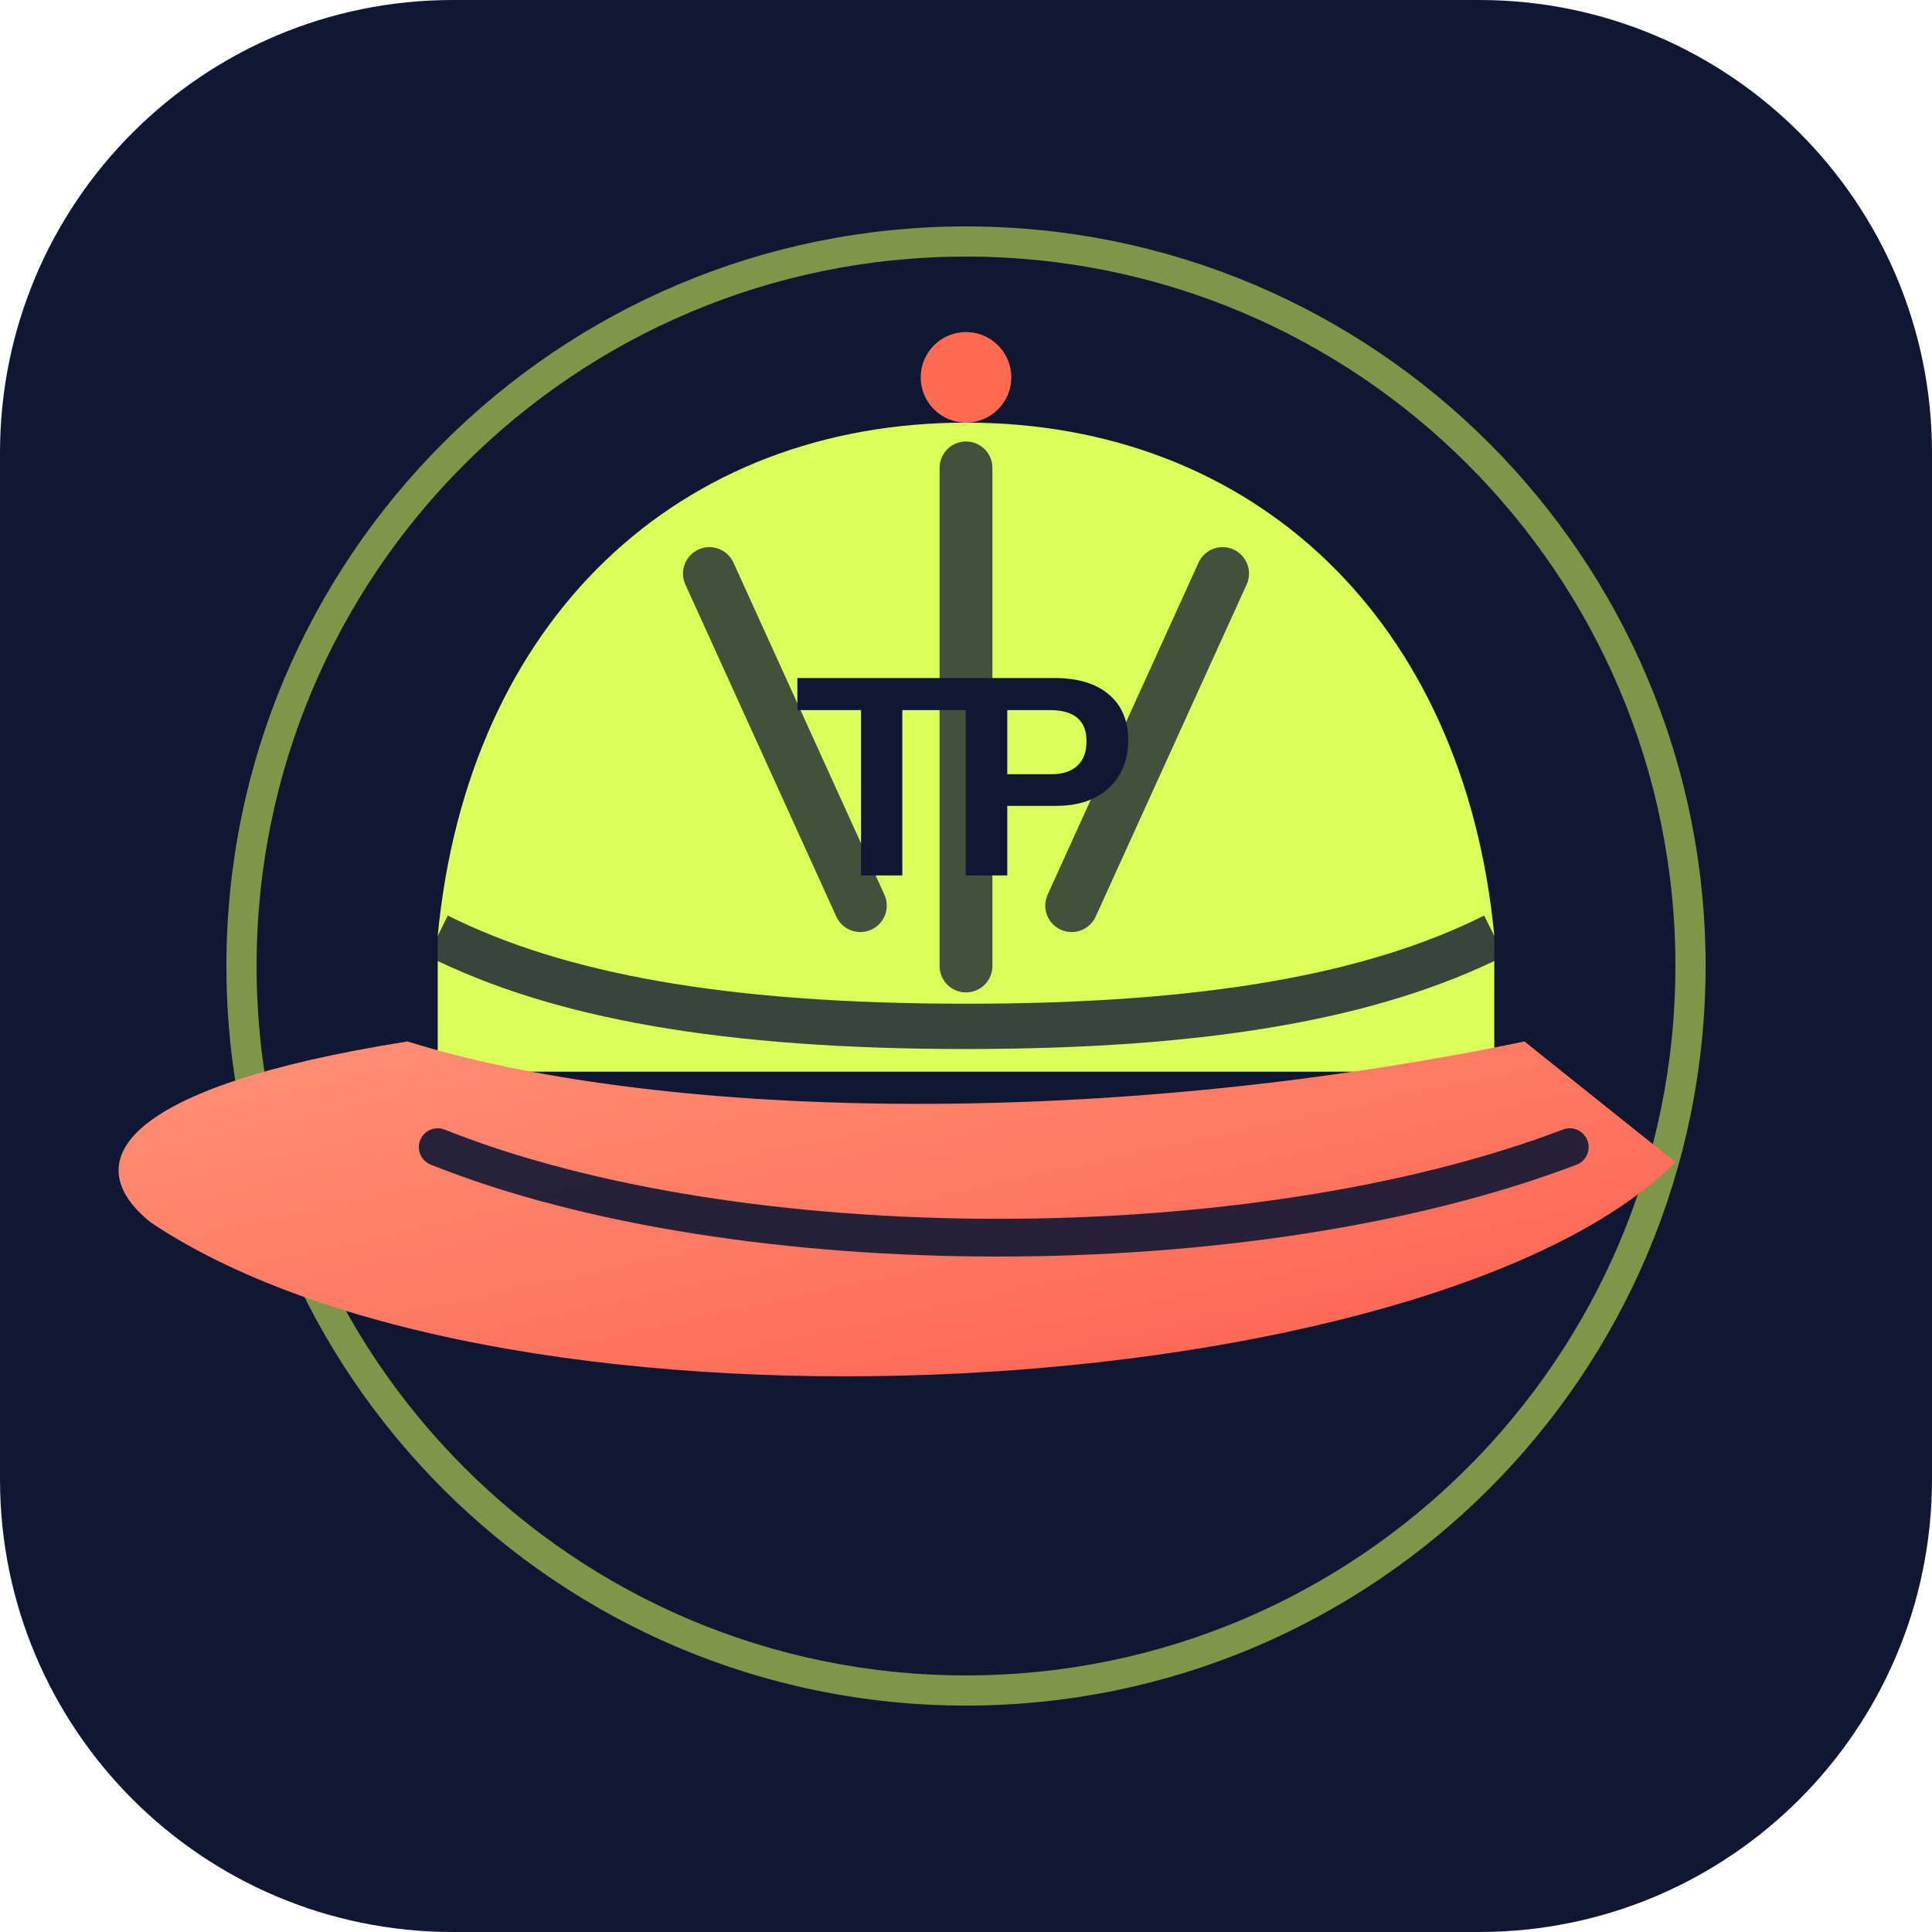
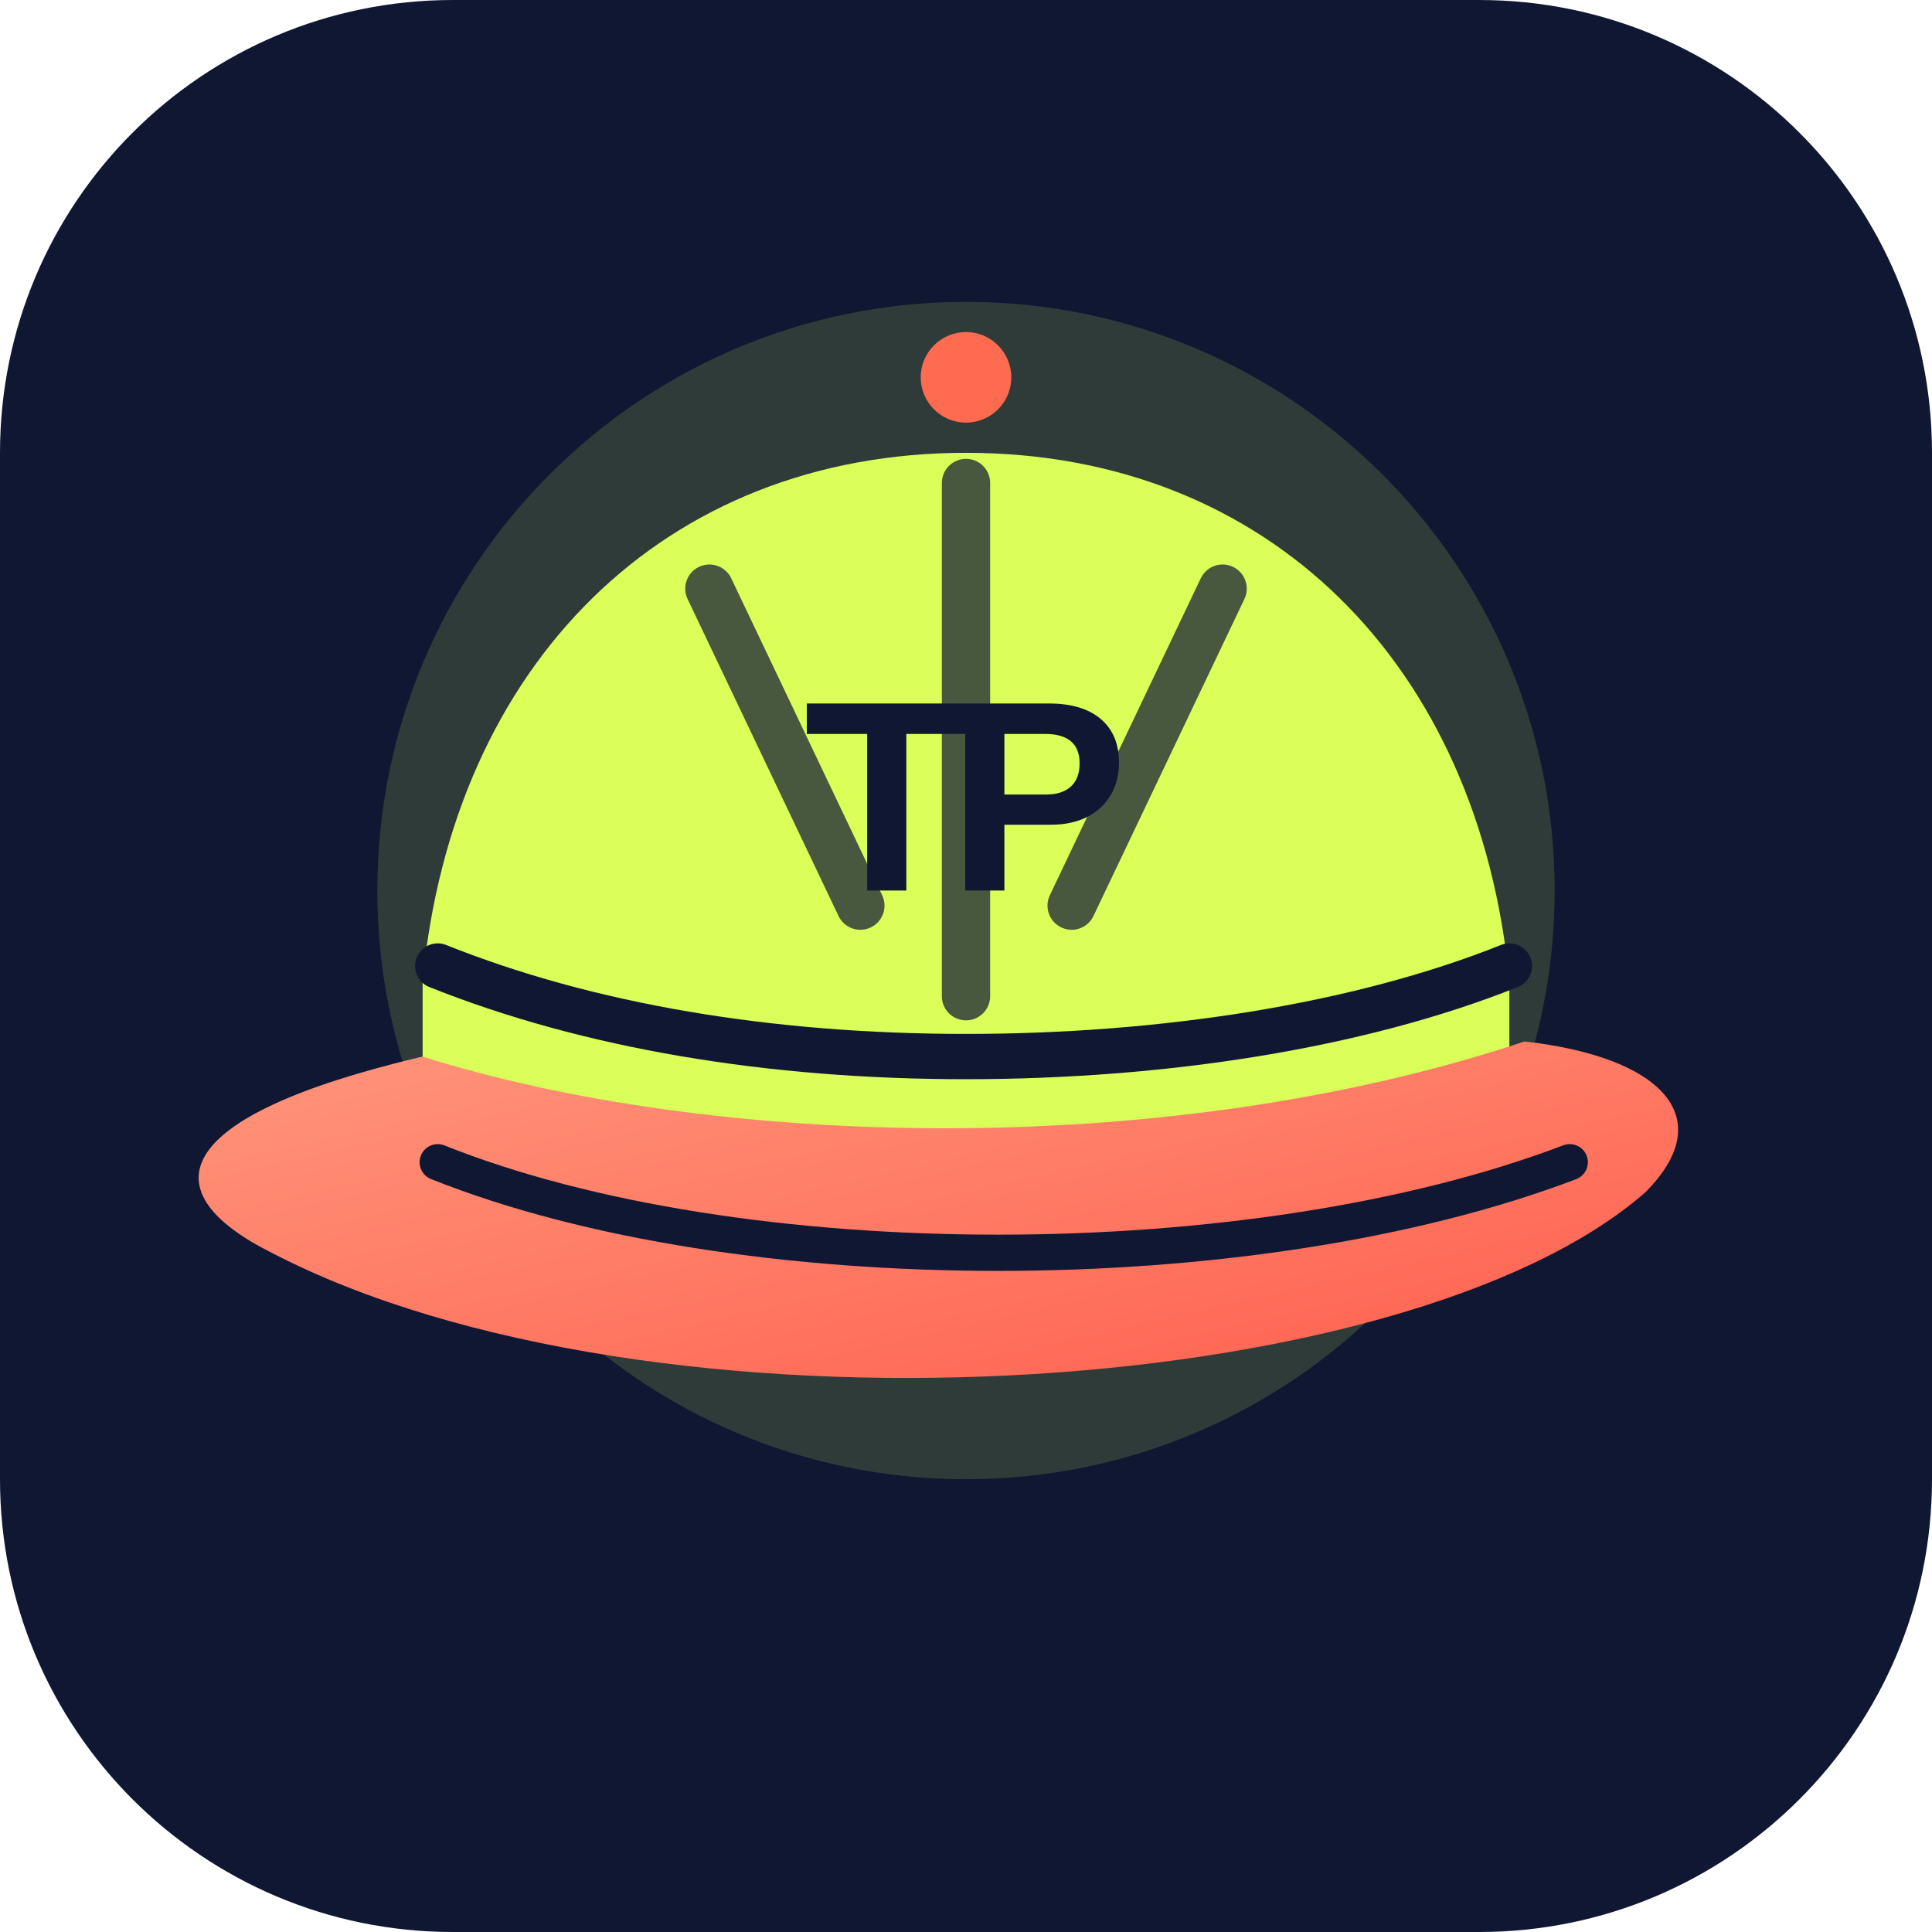
<svg xmlns="http://www.w3.org/2000/svg" viewBox="0 0 128 128" role="img" aria-labelledby="title desc">
  <defs>
    <linearGradient id="coral" x1="0" y1="0" x2="1" y2="1">
-       <stop offset="0" stop-color="#ff9176" />
-       <stop offset="1" stop-color="#ff604f" />
+       <stop offset="0" stop-color="#ff967b" />
+       <stop offset="1" stop-color="#ff5f4e" />
    </linearGradient>
  </defs>
  <rect width="128" height="128" rx="30" fill="#101733" />
-   <circle cx="64" cy="64" r="48" fill="none" stroke="#d9ff58" stroke-width="2" opacity=".55" />
-   <path d="M29 62c2-21 16-34 35-34s33 13 35 34v9H29Z" fill="#d9ff58" />
-   <path d="M29 62c8 4 19 6 35 6s27-2 35-6" fill="none" stroke="#101733" stroke-width="3" opacity=".8" />
-   <path d="M64 31v33M47 38l10 22M81 38 71 60" fill="none" stroke="#101733" stroke-width="3.5" stroke-linecap="round" opacity=".75" />
-   <text x="64" y="58" text-anchor="middle" font-family="Arial, sans-serif" font-size="19" font-weight="700" letter-spacing="-1.5" fill="#101733">TP</text>
-   <path d="M27 69c16 5 45 6 74 0l10 8c-16 16-77 20-101 4-5-4-2-9 17-12Z" fill="url(#coral)" />
-   <path d="M29 76c20 8 54 8 75 0" fill="none" stroke="#101733" stroke-width="2.5" stroke-linecap="round" opacity=".9" />
+   <circle cx="64" cy="59" r="39" fill="#d9ff58" opacity=".16" />
+   <path d="M28 65c2-21 16-35 36-35s34 14 36 35v7c-21 6-50 7-72 0Z" fill="#d9ff58" />
+   <path d="M29 64c10 4 22 6 35 6s26-2 36-6" fill="none" stroke="#101733" stroke-width="3" stroke-linecap="round" />
+   <path d="M64 32v34M47 39l10 21M81 39 71 60" fill="none" stroke="#101733" stroke-width="3.2" stroke-linecap="round" opacity=".72" />
+   <text x="64" y="59" text-anchor="middle" font-family="Arial, sans-serif" font-size="18" font-weight="700" letter-spacing="-1.5" fill="#101733">TP</text>
+   <path d="M28 70c19 6 49 7 73-1 9 1 13 5 8 10-16 14-66 17-91 4-8-4-7-9 10-13Z" fill="url(#coral)" />
+   <path d="M29 77c20 8 54 8 75 0" fill="none" stroke="#101733" stroke-width="2.4" stroke-linecap="round" />
  <circle cx="64" cy="25" r="3" fill="#ff6b51" />
</svg>
